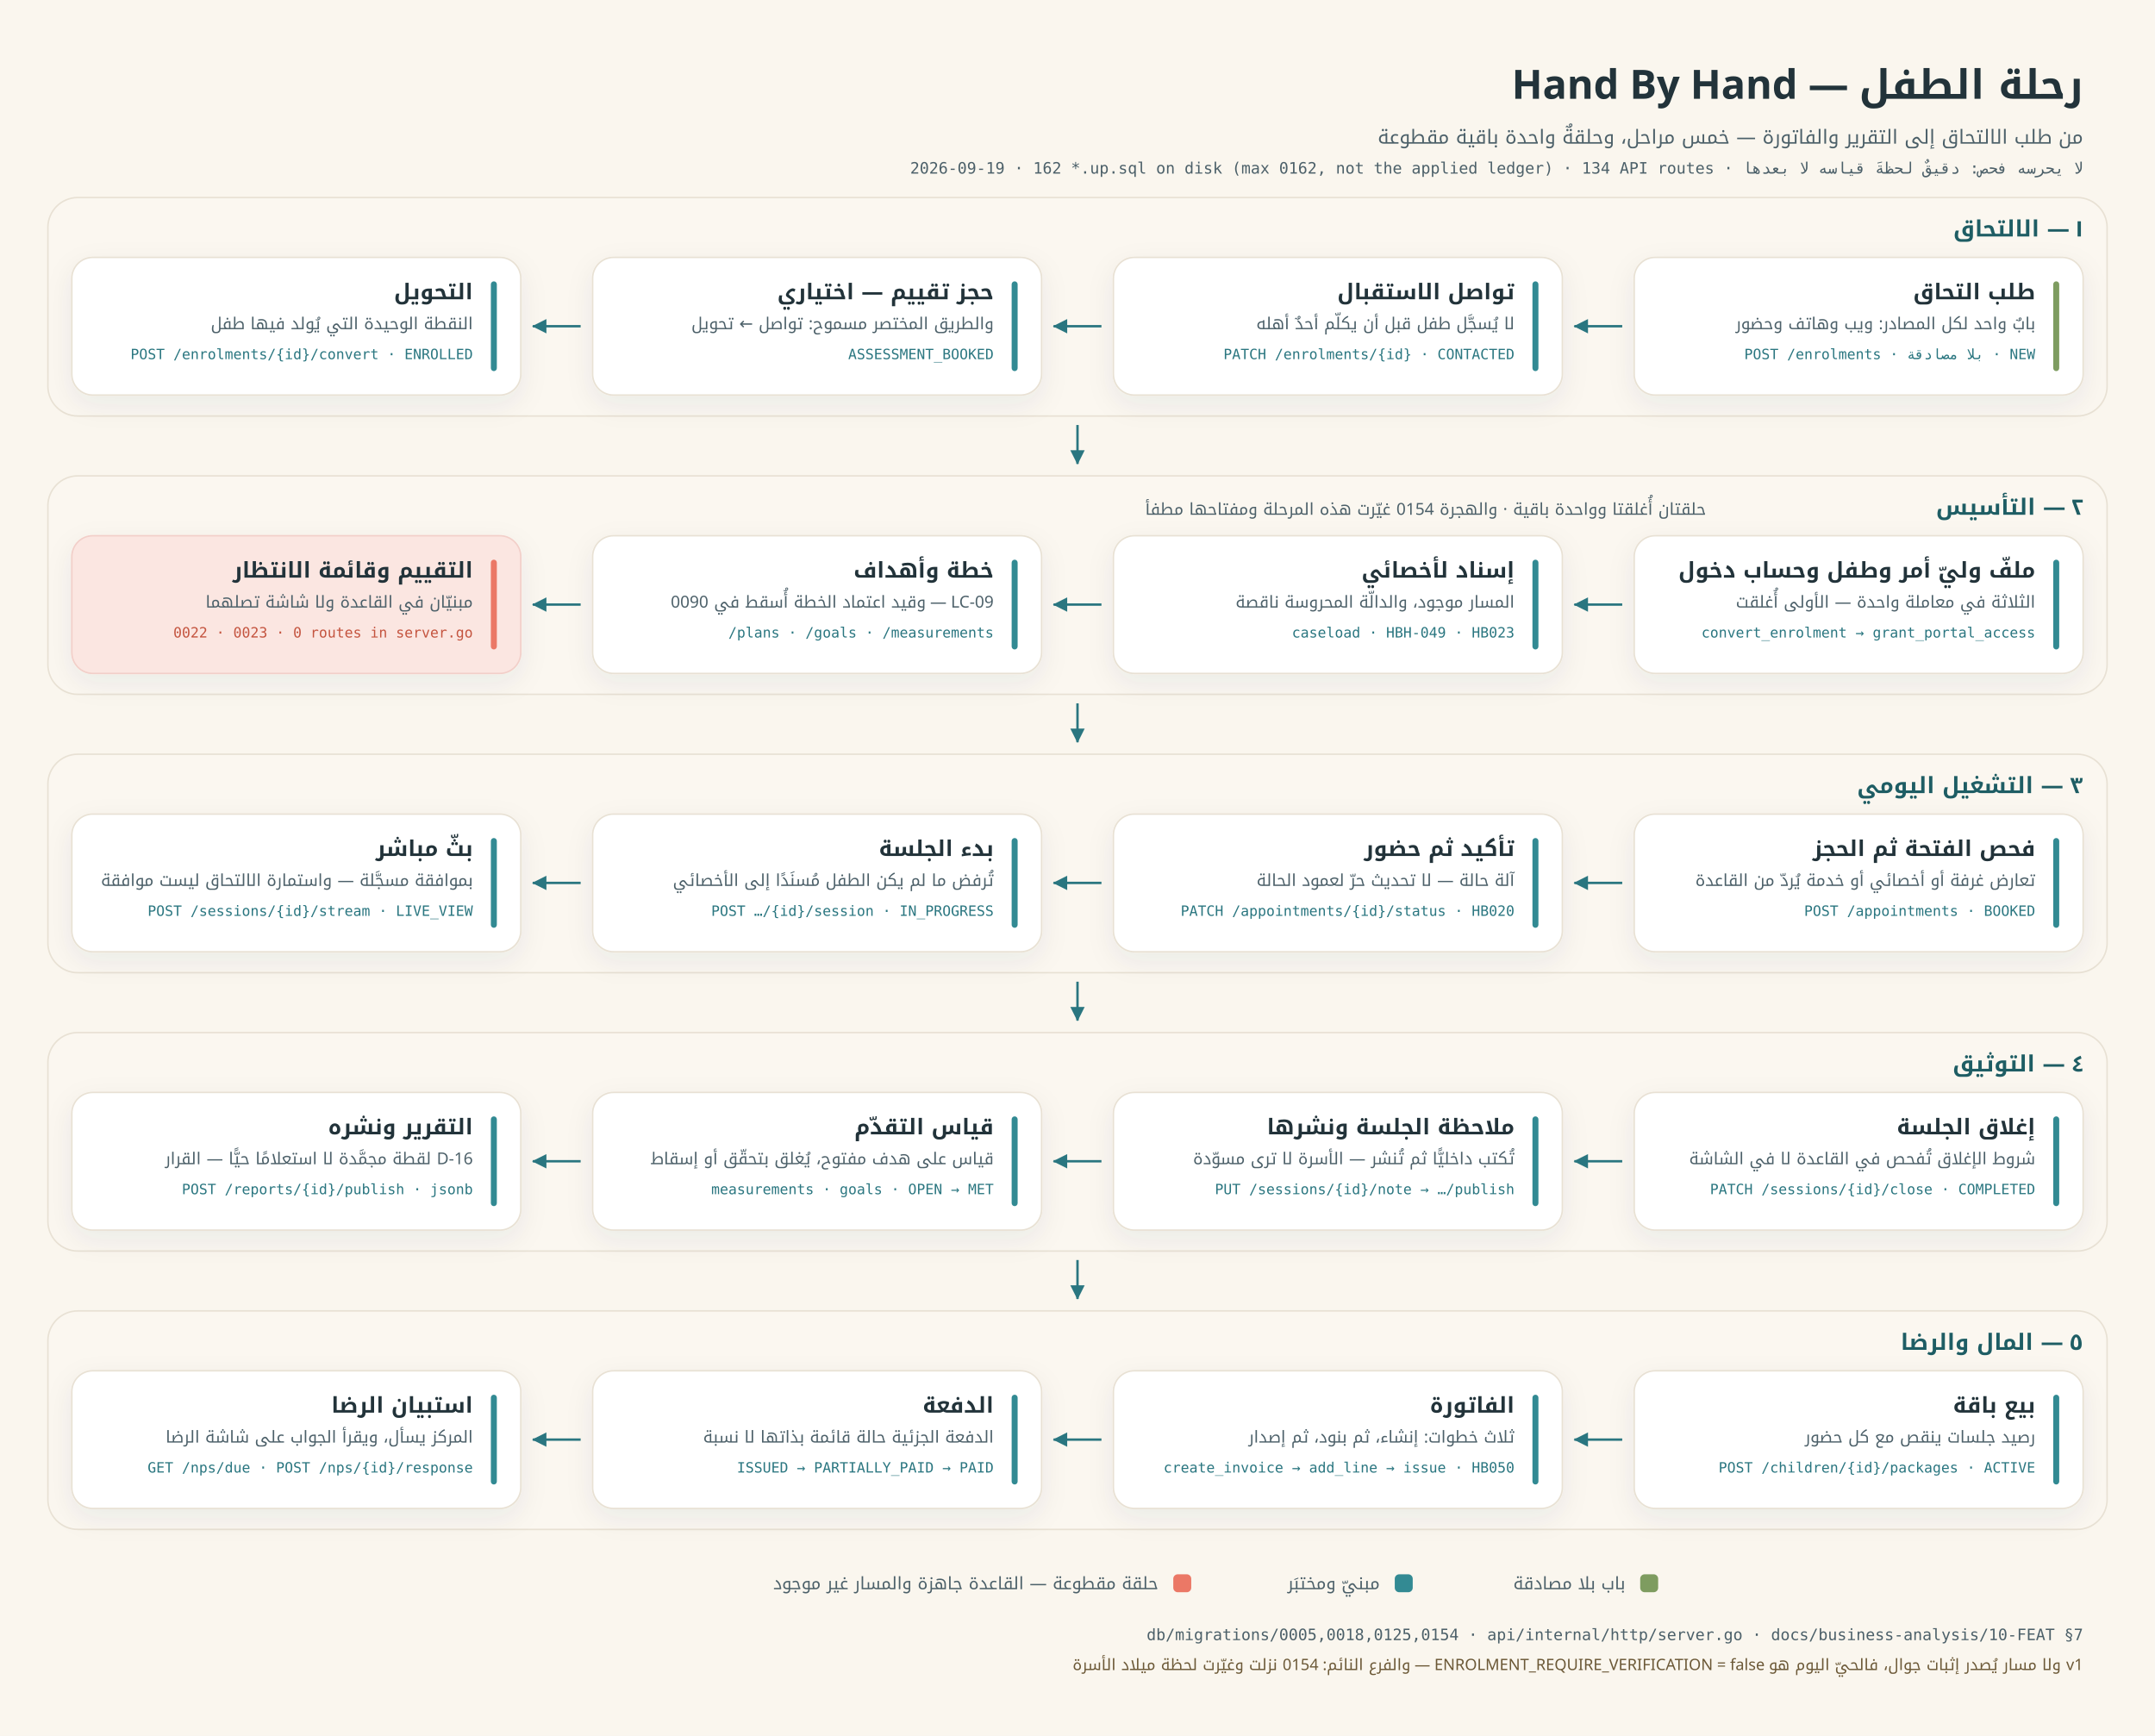
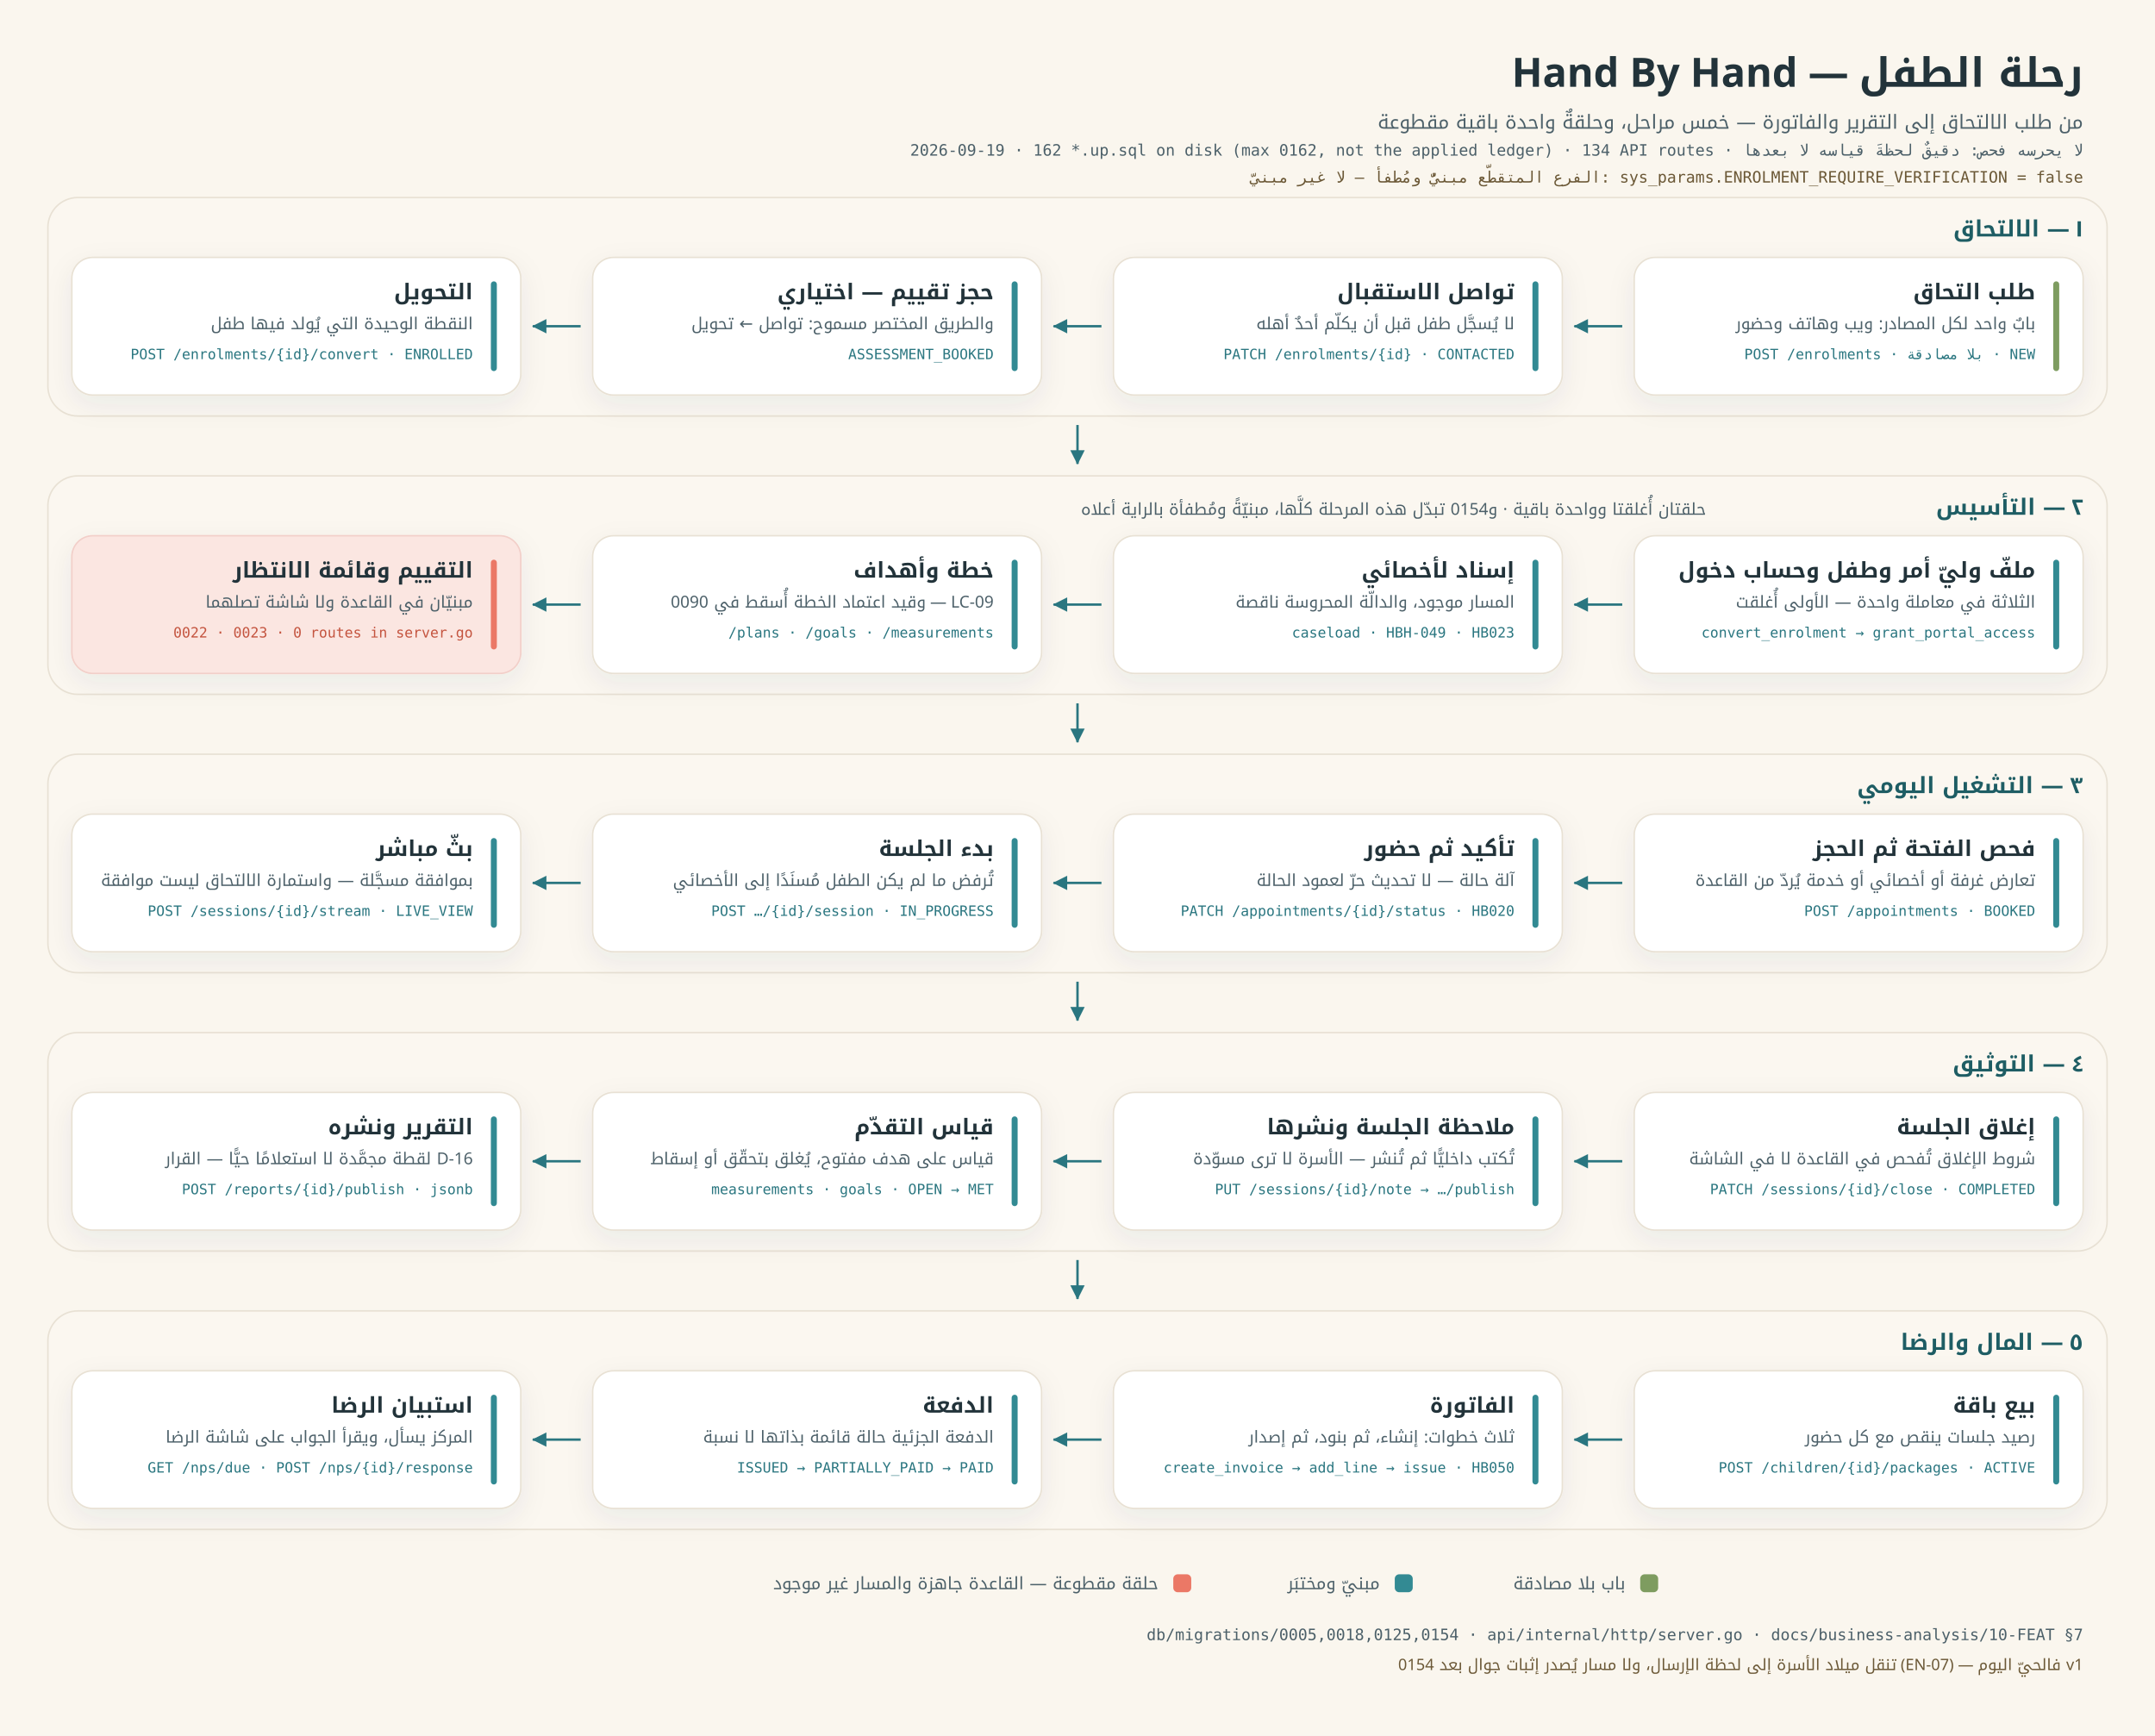
<svg xmlns="http://www.w3.org/2000/svg" width="1440" height="1160" viewBox="0 0 1440 1160" font-family="'IBM Plex Sans Arabic','Noto Kufi Arabic','Segoe UI',sans-serif">
  <defs>
    <marker id="ar" viewBox="0 0 10 10" refX="9.5" refY="5" markerWidth="6" markerHeight="6" orient="auto">
      <path d="M0,0 L10,5 L0,10 z" fill="#2A7680" />
    </marker>
    <filter id="cardShadow" x="-20%" y="-20%" width="140%" height="160%">
      <feDropShadow dx="0" dy="1" stdDeviation="1" flood-color="#134E5C" flood-opacity="0.05" />
      <feDropShadow dx="0" dy="6" stdDeviation="9" flood-color="#134E5C" flood-opacity="0.07" />
    </filter>
  </defs>
  <style>
    .h    { font-family:'Noto Kufi Arabic','IBM Plex Sans Arabic','Segoe UI',sans-serif; font-weight:700; }
    .t    { font-size:14.5px; font-weight:700; fill:#22333A; }
    .n    { font-size:11px;   font-weight:500; fill:#4C6069; }
    .c    { font-size:9.5px;  font-weight:500; fill:#2A7680;
            font-family:ui-monospace,'Cascadia Mono','Consolas',monospace; }
    .cbad { fill:#C4543F; }
    .band { font-size:15px; fill:#1E5D64; }
    .lg   { font-size:11.5px; fill:#4C6069; }
  </style>
  <rect width="1440" height="1160" fill="#FAF6EE" />
-   <text class="h" x="1392" y="66" text-anchor="end" font-size="27" fill="#22333A">Hand By Hand — رحلة الطفل</text>
-   <text x="1392" y="96" text-anchor="end" font-size="13" fill="#4C6069">من طلب الالتحاق إلى التقرير والفاتورة — خمس مراحل، وحلقةٌ واحدة باقية مقطوعة</text>
-   <text x="1392" y="116" text-anchor="end" font-size="10.5" fill="#4C6069" font-family="ui-monospace,'Cascadia Mono','Consolas',monospace">
+   <text class="h" x="1392" y="58" text-anchor="end" font-size="27" fill="#22333A">Hand By Hand — رحلة الطفل</text>
+   <text x="1392" y="86" text-anchor="end" font-size="13" fill="#4C6069">من طلب الالتحاق إلى التقرير والفاتورة — خمس مراحل، وحلقةٌ واحدة باقية مقطوعة</text>
+   <text x="1392" y="104" text-anchor="end" font-size="10.5" fill="#4C6069" font-family="ui-monospace,'Cascadia Mono','Consolas',monospace">
    2026-09-19  ·  162 *.up.sql on disk (max 0162, not the applied ledger)  ·  134 API routes  ·  لا يحرسه فحص: دقيقٌ لحظةَ قياسه لا بعدها
+   </text>
+   <text x="1392" y="122" text-anchor="end" font-size="10.5" fill="#6B5836" font-family="ui-monospace,'Cascadia Mono','Consolas',monospace">
+     الفرع المتقطّع مبنيٌّ ومُطفأ — لا غير مبنيّ:  sys_params.ENROLMENT_REQUIRE_VERIFICATION = false
  </text>
  <rect x="32" y="132" width="1376" height="146" rx="20" fill="#FBF7F0" stroke="#E8E1D4" />
  <text class="h band" x="1392" y="158" text-anchor="end">١ — الالتحاق</text>
  <g filter="url(#cardShadow)">
    <rect x="1092" y="172" width="300" height="92" rx="14" fill="#FFFFFF" stroke="#E8E1D4" />
    <rect x="1372" y="188" width="4" height="60" rx="2" fill="#7E9C60" />
    <rect x="744" y="172" width="300" height="92" rx="14" fill="#FFFFFF" stroke="#E8E1D4" />
    <rect x="1024" y="188" width="4" height="60" rx="2" fill="#338A93" />
    <rect x="396" y="172" width="300" height="92" rx="14" fill="#FFFFFF" stroke="#E8E1D4" />
    <rect x="676" y="188" width="4" height="60" rx="2" fill="#338A93" />
    <rect x="48" y="172" width="300" height="92" rx="14" fill="#FFFFFF" stroke="#E8E1D4" />
    <rect x="328" y="188" width="4" height="60" rx="2" fill="#338A93" />
  </g>
  <text class="t" x="1360" y="200" text-anchor="end">طلب التحاق</text>
  <text class="n" x="1360" y="220" text-anchor="end">بابٌ واحد لكل المصادر: ويب وهاتف وحضور</text>
  <text class="c" x="1360" y="240" text-anchor="end">POST /enrolments  ·  بلا مصادقة  ·  NEW</text>
  <text class="t" x="1012" y="200" text-anchor="end">تواصل الاستقبال</text>
  <text class="n" x="1012" y="220" text-anchor="end">لا يُسجَّل طفل قبل أن يكلّم أحدٌ أهله</text>
  <text class="c" x="1012" y="240" text-anchor="end">PATCH /enrolments/{id}  ·  CONTACTED</text>
  <text class="t" x="664" y="200" text-anchor="end">حجز تقييم — اختياري</text>
  <text class="n" x="664" y="220" text-anchor="end">والطريق المختصر مسموح: تواصل ← تحويل</text>
  <text class="c" x="664" y="240" text-anchor="end">ASSESSMENT_BOOKED</text>
  <text class="t" x="316" y="200" text-anchor="end">التحويل</text>
  <text class="n" x="316" y="220" text-anchor="end">النقطة الوحيدة التي يُولد فيها طفل</text>
  <text class="c" x="316" y="240" text-anchor="end">POST /enrolments/{id}/convert  ·  ENROLLED</text>
  <path d="M1084 218 L1052 218" stroke="#2A7680" stroke-width="1.6" fill="none" marker-end="url(#ar)" />
  <path d="M736 218 L704 218" stroke="#2A7680" stroke-width="1.6" fill="none" marker-end="url(#ar)" />
  <path d="M388 218 L356 218" stroke="#2A7680" stroke-width="1.6" fill="none" marker-end="url(#ar)" />
  <path d="M720 284 L720 310" stroke="#2A7680" stroke-width="1.6" fill="none" marker-end="url(#ar)" />
  <rect x="32" y="318" width="1376" height="146" rx="20" fill="#FBF7F0" stroke="#E8E1D4" />
  <text class="h band" x="1392" y="344" text-anchor="end">٢ — التأسيس</text>
-   <text class="n" x="1140" y="344" text-anchor="end">حلقتان أُغلقتا وواحدة باقية · والهجرة 0154 غيّرت هذه المرحلة ومفتاحها مطفأ</text>
+   <text class="n" x="1140" y="344" text-anchor="end">حلقتان أُغلقتا وواحدة باقية · و0154 تبدّل هذه المرحلة كلَّها، مبنيّةً ومُطفأة بالراية أعلاه</text>
  <g filter="url(#cardShadow)">
    <rect x="1092" y="358" width="300" height="92" rx="14" fill="#FFFFFF" stroke="#E8E1D4" />
    <rect x="1372" y="374" width="4" height="60" rx="2" fill="#338A93" />
    <rect x="744" y="358" width="300" height="92" rx="14" fill="#FFFFFF" stroke="#E8E1D4" />
    <rect x="1024" y="374" width="4" height="60" rx="2" fill="#338A93" />
    <rect x="396" y="358" width="300" height="92" rx="14" fill="#FFFFFF" stroke="#E8E1D4" />
    <rect x="676" y="374" width="4" height="60" rx="2" fill="#338A93" />
    <rect x="48" y="358" width="300" height="92" rx="14" fill="#FBE6E1" stroke="#F2CFC9" />
    <rect x="328" y="374" width="4" height="60" rx="2" fill="#EB7866" />
  </g>
  <text class="t" x="1360" y="386" text-anchor="end">ملفّ وليّ أمر وطفل وحساب دخول</text>
  <text class="n" x="1360" y="406" text-anchor="end">الثلاثة في معاملة واحدة — الأولى أُغلقت</text>
  <text class="c" x="1360" y="426" text-anchor="end">convert_enrolment → grant_portal_access</text>
  <text class="t" x="1012" y="386" text-anchor="end">إسناد لأخصائي</text>
  <text class="n" x="1012" y="406" text-anchor="end">المسار موجود، والدالّة المحروسة ناقصة</text>
  <text class="c" x="1012" y="426" text-anchor="end">caseload  ·  HBH-049  ·  HB023</text>
  <text class="t" x="664" y="386" text-anchor="end">خطة وأهداف</text>
  <text class="n" x="664" y="406" text-anchor="end">وقيد اعتماد الخطة أُسقط في 0090 — LC-09</text>
  <text class="c" x="664" y="426" text-anchor="end">/plans  ·  /goals  ·  /measurements</text>
  <text class="t" x="316" y="386" text-anchor="end">التقييم وقائمة الانتظار</text>
  <text class="n" x="316" y="406" text-anchor="end">مبنيّان في القاعدة ولا شاشة تصلهما</text>
  <text class="c cbad" x="316" y="426" text-anchor="end">0022 · 0023  ·  0 routes in server.go</text>
  <path d="M1084 404 L1052 404" stroke="#2A7680" stroke-width="1.6" fill="none" marker-end="url(#ar)" />
  <path d="M736 404 L704 404" stroke="#2A7680" stroke-width="1.6" fill="none" marker-end="url(#ar)" />
  <path d="M388 404 L356 404" stroke="#2A7680" stroke-width="1.6" fill="none" marker-end="url(#ar)" />
  <path d="M720 470 L720 496" stroke="#2A7680" stroke-width="1.6" fill="none" marker-end="url(#ar)" />
  <rect x="32" y="504" width="1376" height="146" rx="20" fill="#FBF7F0" stroke="#E8E1D4" />
  <text class="h band" x="1392" y="530" text-anchor="end">٣ — التشغيل اليومي</text>
  <g filter="url(#cardShadow)">
    <rect x="1092" y="544" width="300" height="92" rx="14" fill="#FFFFFF" stroke="#E8E1D4" />
    <rect x="1372" y="560" width="4" height="60" rx="2" fill="#338A93" />
    <rect x="744" y="544" width="300" height="92" rx="14" fill="#FFFFFF" stroke="#E8E1D4" />
    <rect x="1024" y="560" width="4" height="60" rx="2" fill="#338A93" />
    <rect x="396" y="544" width="300" height="92" rx="14" fill="#FFFFFF" stroke="#E8E1D4" />
    <rect x="676" y="560" width="4" height="60" rx="2" fill="#338A93" />
    <rect x="48" y="544" width="300" height="92" rx="14" fill="#FFFFFF" stroke="#E8E1D4" />
    <rect x="328" y="560" width="4" height="60" rx="2" fill="#338A93" />
  </g>
  <text class="t" x="1360" y="572" text-anchor="end">فحص الفتحة ثم الحجز</text>
  <text class="n" x="1360" y="592" text-anchor="end">تعارض غرفة أو أخصائي أو خدمة يُردّ من القاعدة</text>
  <text class="c" x="1360" y="612" text-anchor="end">POST /appointments  ·  BOOKED</text>
  <text class="t" x="1012" y="572" text-anchor="end">تأكيد ثم حضور</text>
  <text class="n" x="1012" y="592" text-anchor="end">آلة حالة — لا تحديث حرّ لعمود الحالة</text>
  <text class="c" x="1012" y="612" text-anchor="end">PATCH /appointments/{id}/status  ·  HB020</text>
  <text class="t" x="664" y="572" text-anchor="end">بدء الجلسة</text>
  <text class="n" x="664" y="592" text-anchor="end">تُرفض ما لم يكن الطفل مُسنَدًا إلى الأخصائي</text>
  <text class="c" x="664" y="612" text-anchor="end">POST …/{id}/session  ·  IN_PROGRESS</text>
  <text class="t" x="316" y="572" text-anchor="end">بثّ مباشر</text>
  <text class="n" x="316" y="592" text-anchor="end">بموافقة مسجَّلة — واستمارة الالتحاق ليست موافقة</text>
  <text class="c" x="316" y="612" text-anchor="end">POST /sessions/{id}/stream  ·  LIVE_VIEW</text>
  <path d="M1084 590 L1052 590" stroke="#2A7680" stroke-width="1.6" fill="none" marker-end="url(#ar)" />
  <path d="M736 590 L704 590" stroke="#2A7680" stroke-width="1.6" fill="none" marker-end="url(#ar)" />
  <path d="M388 590 L356 590" stroke="#2A7680" stroke-width="1.6" fill="none" marker-end="url(#ar)" />
  <path d="M720 656 L720 682" stroke="#2A7680" stroke-width="1.6" fill="none" marker-end="url(#ar)" />
  <rect x="32" y="690" width="1376" height="146" rx="20" fill="#FBF7F0" stroke="#E8E1D4" />
  <text class="h band" x="1392" y="716" text-anchor="end">٤ — التوثيق</text>
  <g filter="url(#cardShadow)">
    <rect x="1092" y="730" width="300" height="92" rx="14" fill="#FFFFFF" stroke="#E8E1D4" />
    <rect x="1372" y="746" width="4" height="60" rx="2" fill="#338A93" />
    <rect x="744" y="730" width="300" height="92" rx="14" fill="#FFFFFF" stroke="#E8E1D4" />
    <rect x="1024" y="746" width="4" height="60" rx="2" fill="#338A93" />
    <rect x="396" y="730" width="300" height="92" rx="14" fill="#FFFFFF" stroke="#E8E1D4" />
    <rect x="676" y="746" width="4" height="60" rx="2" fill="#338A93" />
    <rect x="48" y="730" width="300" height="92" rx="14" fill="#FFFFFF" stroke="#E8E1D4" />
    <rect x="328" y="746" width="4" height="60" rx="2" fill="#338A93" />
  </g>
  <text class="t" x="1360" y="758" text-anchor="end">إغلاق الجلسة</text>
  <text class="n" x="1360" y="778" text-anchor="end">شروط الإغلاق تُفحص في القاعدة لا في الشاشة</text>
  <text class="c" x="1360" y="798" text-anchor="end">PATCH /sessions/{id}/close  ·  COMPLETED</text>
  <text class="t" x="1012" y="758" text-anchor="end">ملاحظة الجلسة ونشرها</text>
  <text class="n" x="1012" y="778" text-anchor="end">تُكتب داخليًّا ثم تُنشر — الأسرة لا ترى مسوّدة</text>
  <text class="c" x="1012" y="798" text-anchor="end">PUT /sessions/{id}/note → …/publish</text>
  <text class="t" x="664" y="758" text-anchor="end">قياس التقدّم</text>
  <text class="n" x="664" y="778" text-anchor="end">قياس على هدف مفتوح، يُغلق بتحقّق أو إسقاط</text>
  <text class="c" x="664" y="798" text-anchor="end">measurements  ·  goals  ·  OPEN → MET</text>
  <text class="t" x="316" y="758" text-anchor="end">التقرير ونشره</text>
  <text class="n" x="316" y="778" text-anchor="end">لقطة مجمَّدة لا استعلامًا حيًّا — القرار D-16</text>
  <text class="c" x="316" y="798" text-anchor="end">POST /reports/{id}/publish  ·  jsonb</text>
  <path d="M1084 776 L1052 776" stroke="#2A7680" stroke-width="1.6" fill="none" marker-end="url(#ar)" />
  <path d="M736 776 L704 776" stroke="#2A7680" stroke-width="1.6" fill="none" marker-end="url(#ar)" />
  <path d="M388 776 L356 776" stroke="#2A7680" stroke-width="1.6" fill="none" marker-end="url(#ar)" />
  <path d="M720 842 L720 868" stroke="#2A7680" stroke-width="1.6" fill="none" marker-end="url(#ar)" />
  <rect x="32" y="876" width="1376" height="146" rx="20" fill="#FBF7F0" stroke="#E8E1D4" />
  <text class="h band" x="1392" y="902" text-anchor="end">٥ — المال والرضا</text>
  <g filter="url(#cardShadow)">
    <rect x="1092" y="916" width="300" height="92" rx="14" fill="#FFFFFF" stroke="#E8E1D4" />
    <rect x="1372" y="932" width="4" height="60" rx="2" fill="#338A93" />
    <rect x="744" y="916" width="300" height="92" rx="14" fill="#FFFFFF" stroke="#E8E1D4" />
    <rect x="1024" y="932" width="4" height="60" rx="2" fill="#338A93" />
    <rect x="396" y="916" width="300" height="92" rx="14" fill="#FFFFFF" stroke="#E8E1D4" />
    <rect x="676" y="932" width="4" height="60" rx="2" fill="#338A93" />
    <rect x="48" y="916" width="300" height="92" rx="14" fill="#FFFFFF" stroke="#E8E1D4" />
    <rect x="328" y="932" width="4" height="60" rx="2" fill="#338A93" />
  </g>
  <text class="t" x="1360" y="944" text-anchor="end">بيع باقة</text>
  <text class="n" x="1360" y="964" text-anchor="end">رصيد جلسات ينقص مع كل حضور</text>
  <text class="c" x="1360" y="984" text-anchor="end">POST /children/{id}/packages  ·  ACTIVE</text>
  <text class="t" x="1012" y="944" text-anchor="end">الفاتورة</text>
  <text class="n" x="1012" y="964" text-anchor="end">ثلاث خطوات: إنشاء، ثم بنود، ثم إصدار</text>
  <text class="c" x="1012" y="984" text-anchor="end">create_invoice → add_line → issue  ·  HB050</text>
  <text class="t" x="664" y="944" text-anchor="end">الدفعة</text>
  <text class="n" x="664" y="964" text-anchor="end">الدفعة الجزئية حالة قائمة بذاتها لا نسبة</text>
  <text class="c" x="664" y="984" text-anchor="end">ISSUED → PARTIALLY_PAID → PAID</text>
  <text class="t" x="316" y="944" text-anchor="end">استبيان الرضا</text>
  <text class="n" x="316" y="964" text-anchor="end">المركز يسأل، ويقرأ الجواب على شاشة الرضا</text>
  <text class="c" x="316" y="984" text-anchor="end">GET /nps/due  ·  POST /nps/{id}/response</text>
  <path d="M1084 962 L1052 962" stroke="#2A7680" stroke-width="1.6" fill="none" marker-end="url(#ar)" />
  <path d="M736 962 L704 962" stroke="#2A7680" stroke-width="1.6" fill="none" marker-end="url(#ar)" />
  <path d="M388 962 L356 962" stroke="#2A7680" stroke-width="1.6" fill="none" marker-end="url(#ar)" />
  <rect x="1096" y="1052" width="12" height="12" rx="3" fill="#7E9C60" />
  <text class="lg" x="1086" y="1062" text-anchor="end">باب بلا مصادقة</text>
  <rect x="932" y="1052" width="12" height="12" rx="3" fill="#338A93" />
  <text class="lg" x="922" y="1062" text-anchor="end">مبنيّ ومختبَر</text>
  <rect x="784" y="1052" width="12" height="12" rx="3" fill="#EB7866" />
  <text class="lg" x="774" y="1062" text-anchor="end">حلقة مقطوعة — القاعدة جاهزة والمسار غير موجود</text>
  <text x="1392" y="1096" text-anchor="end" font-size="10.5" fill="#4C6069" font-family="ui-monospace,'Cascadia Mono','Consolas',monospace">
    db/migrations/0005,0018,0125,0154  ·  api/internal/http/server.go  ·  docs/business-analysis/10-FEAT §7
  </text>
  <text x="1392" y="1116" text-anchor="end" font-size="10.5" fill="#6B5836">
-     والفرع النائم: 0154 نزلت وغيّرت لحظة ميلاد الأسرة — ENROLMENT_REQUIRE_VERIFICATION = false ولا مسار يُصدر إثبات جوال، فالحيّ اليوم هو v1
+     0154 تنقل ميلاد الأسرة إلى لحظة الإرسال، ولا مسار يُصدر إثبات جوال بعد (EN-07) — فالحيّ اليوم v1
  </text>
</svg>
